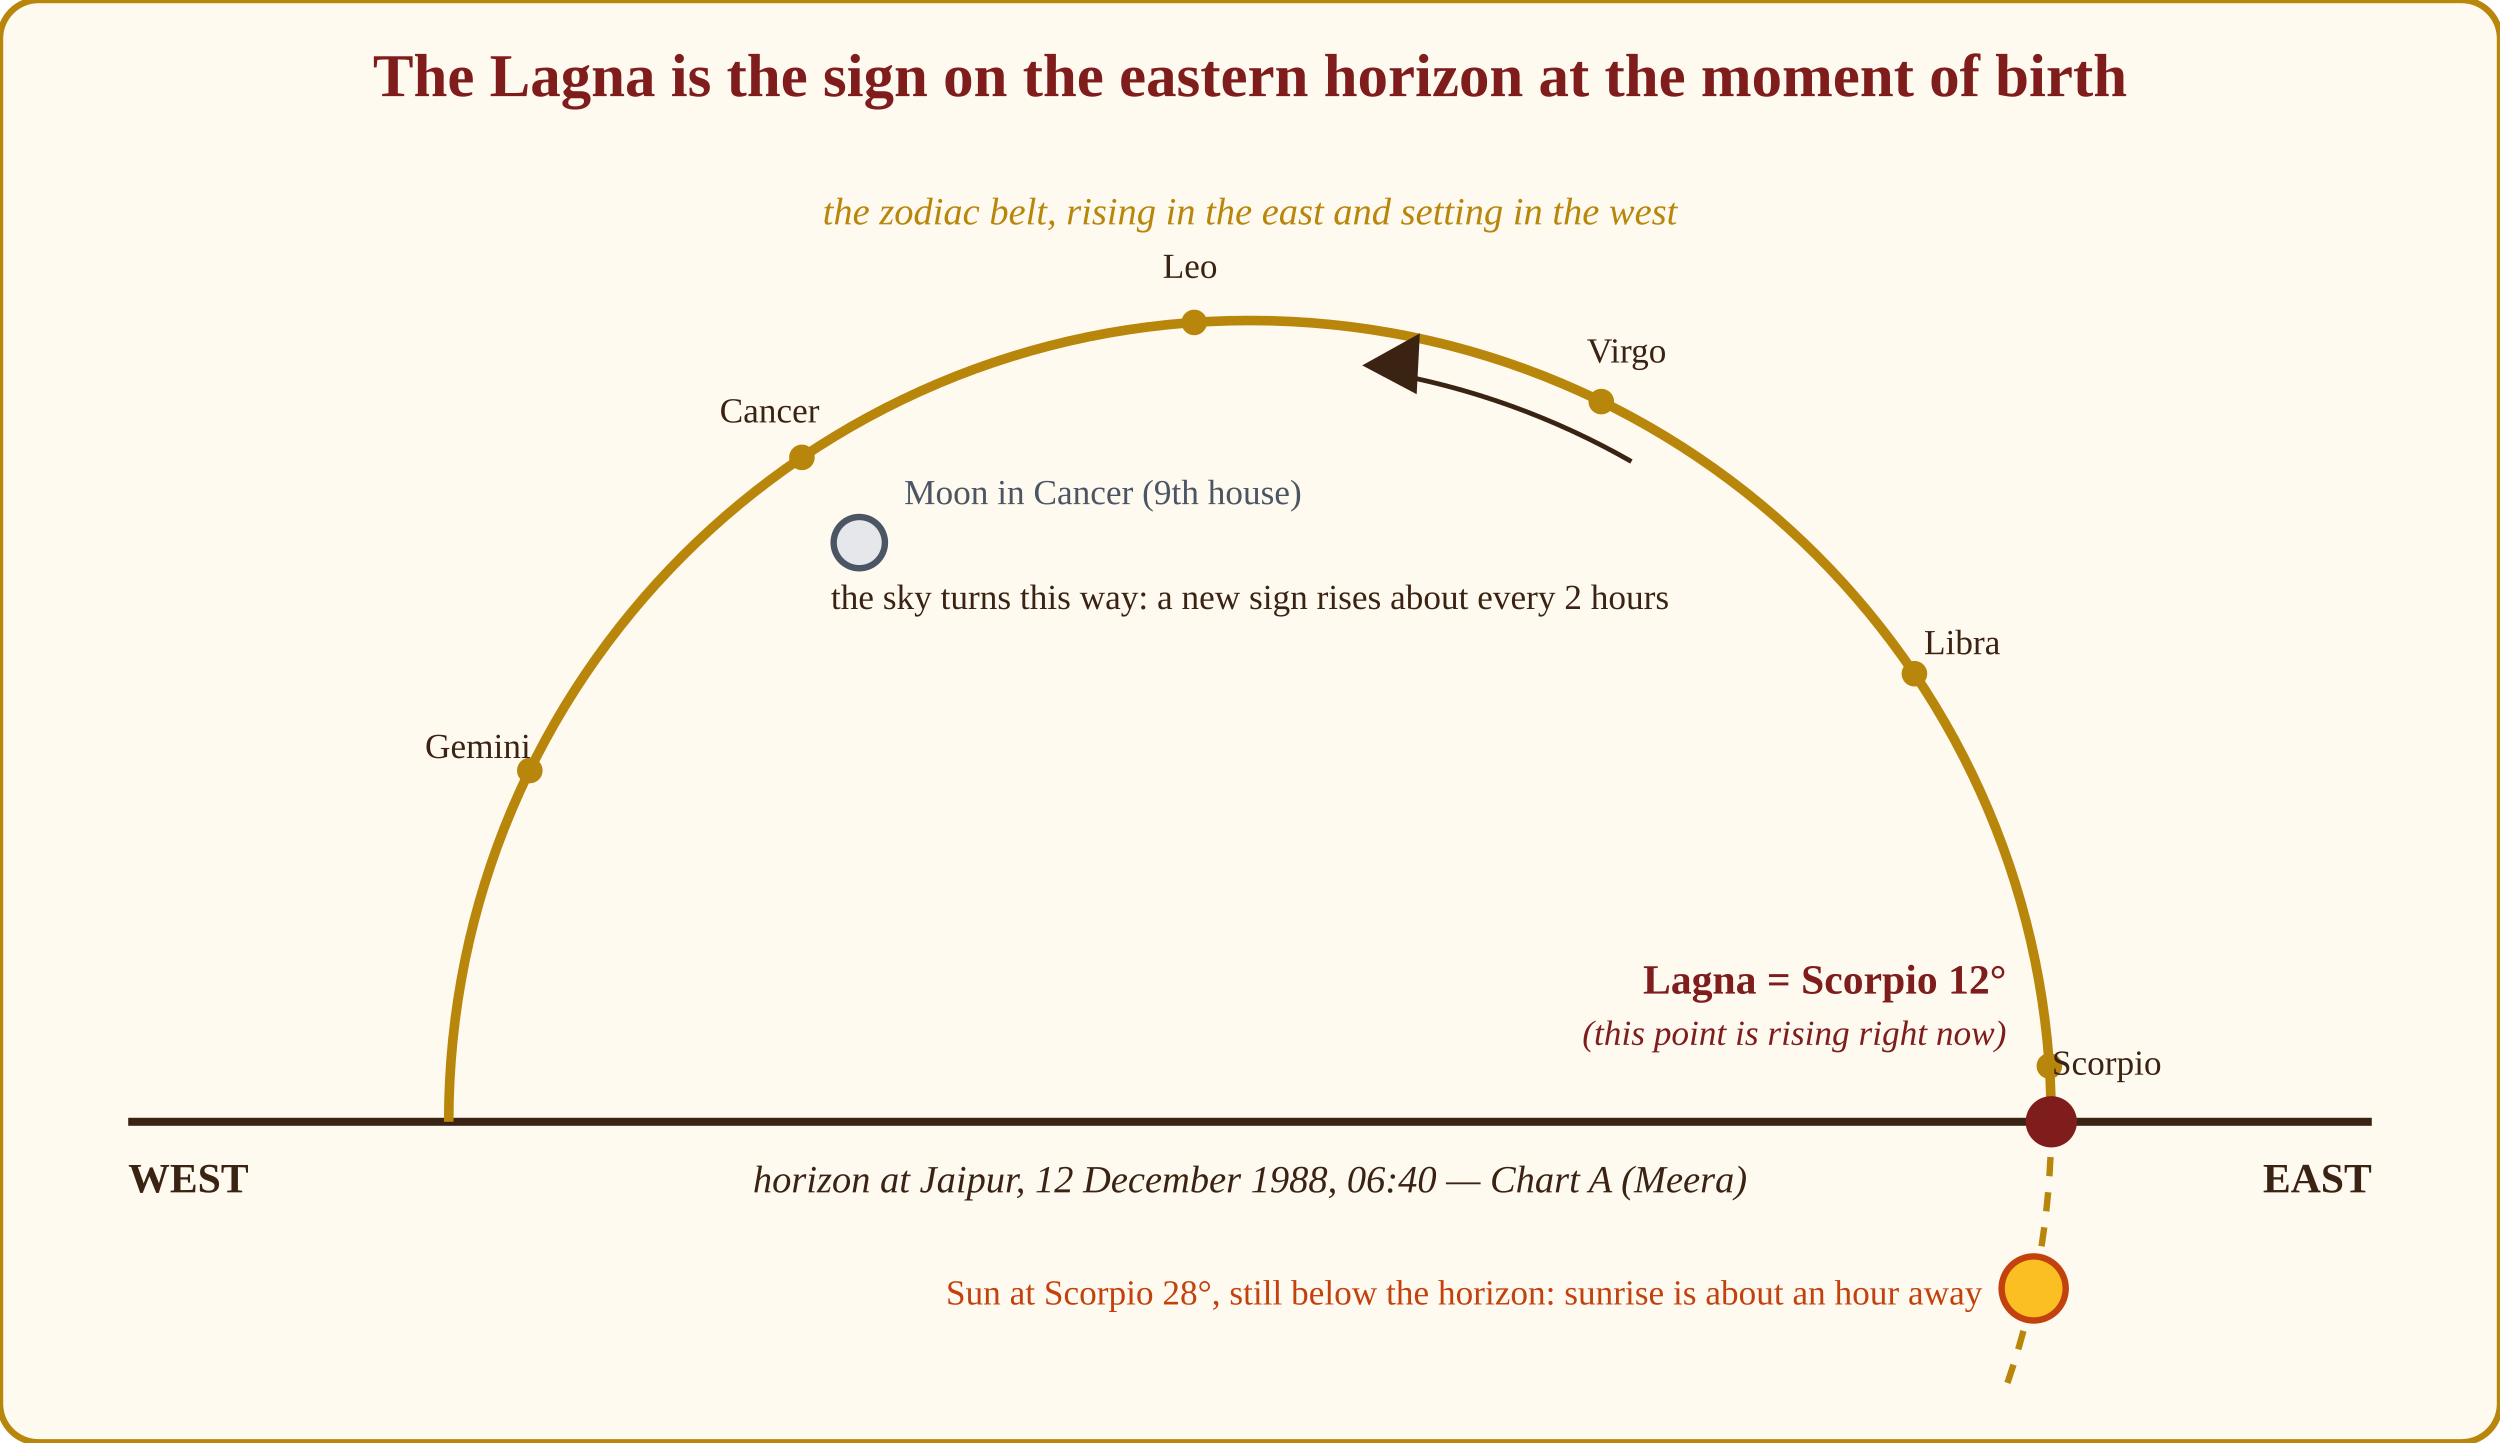
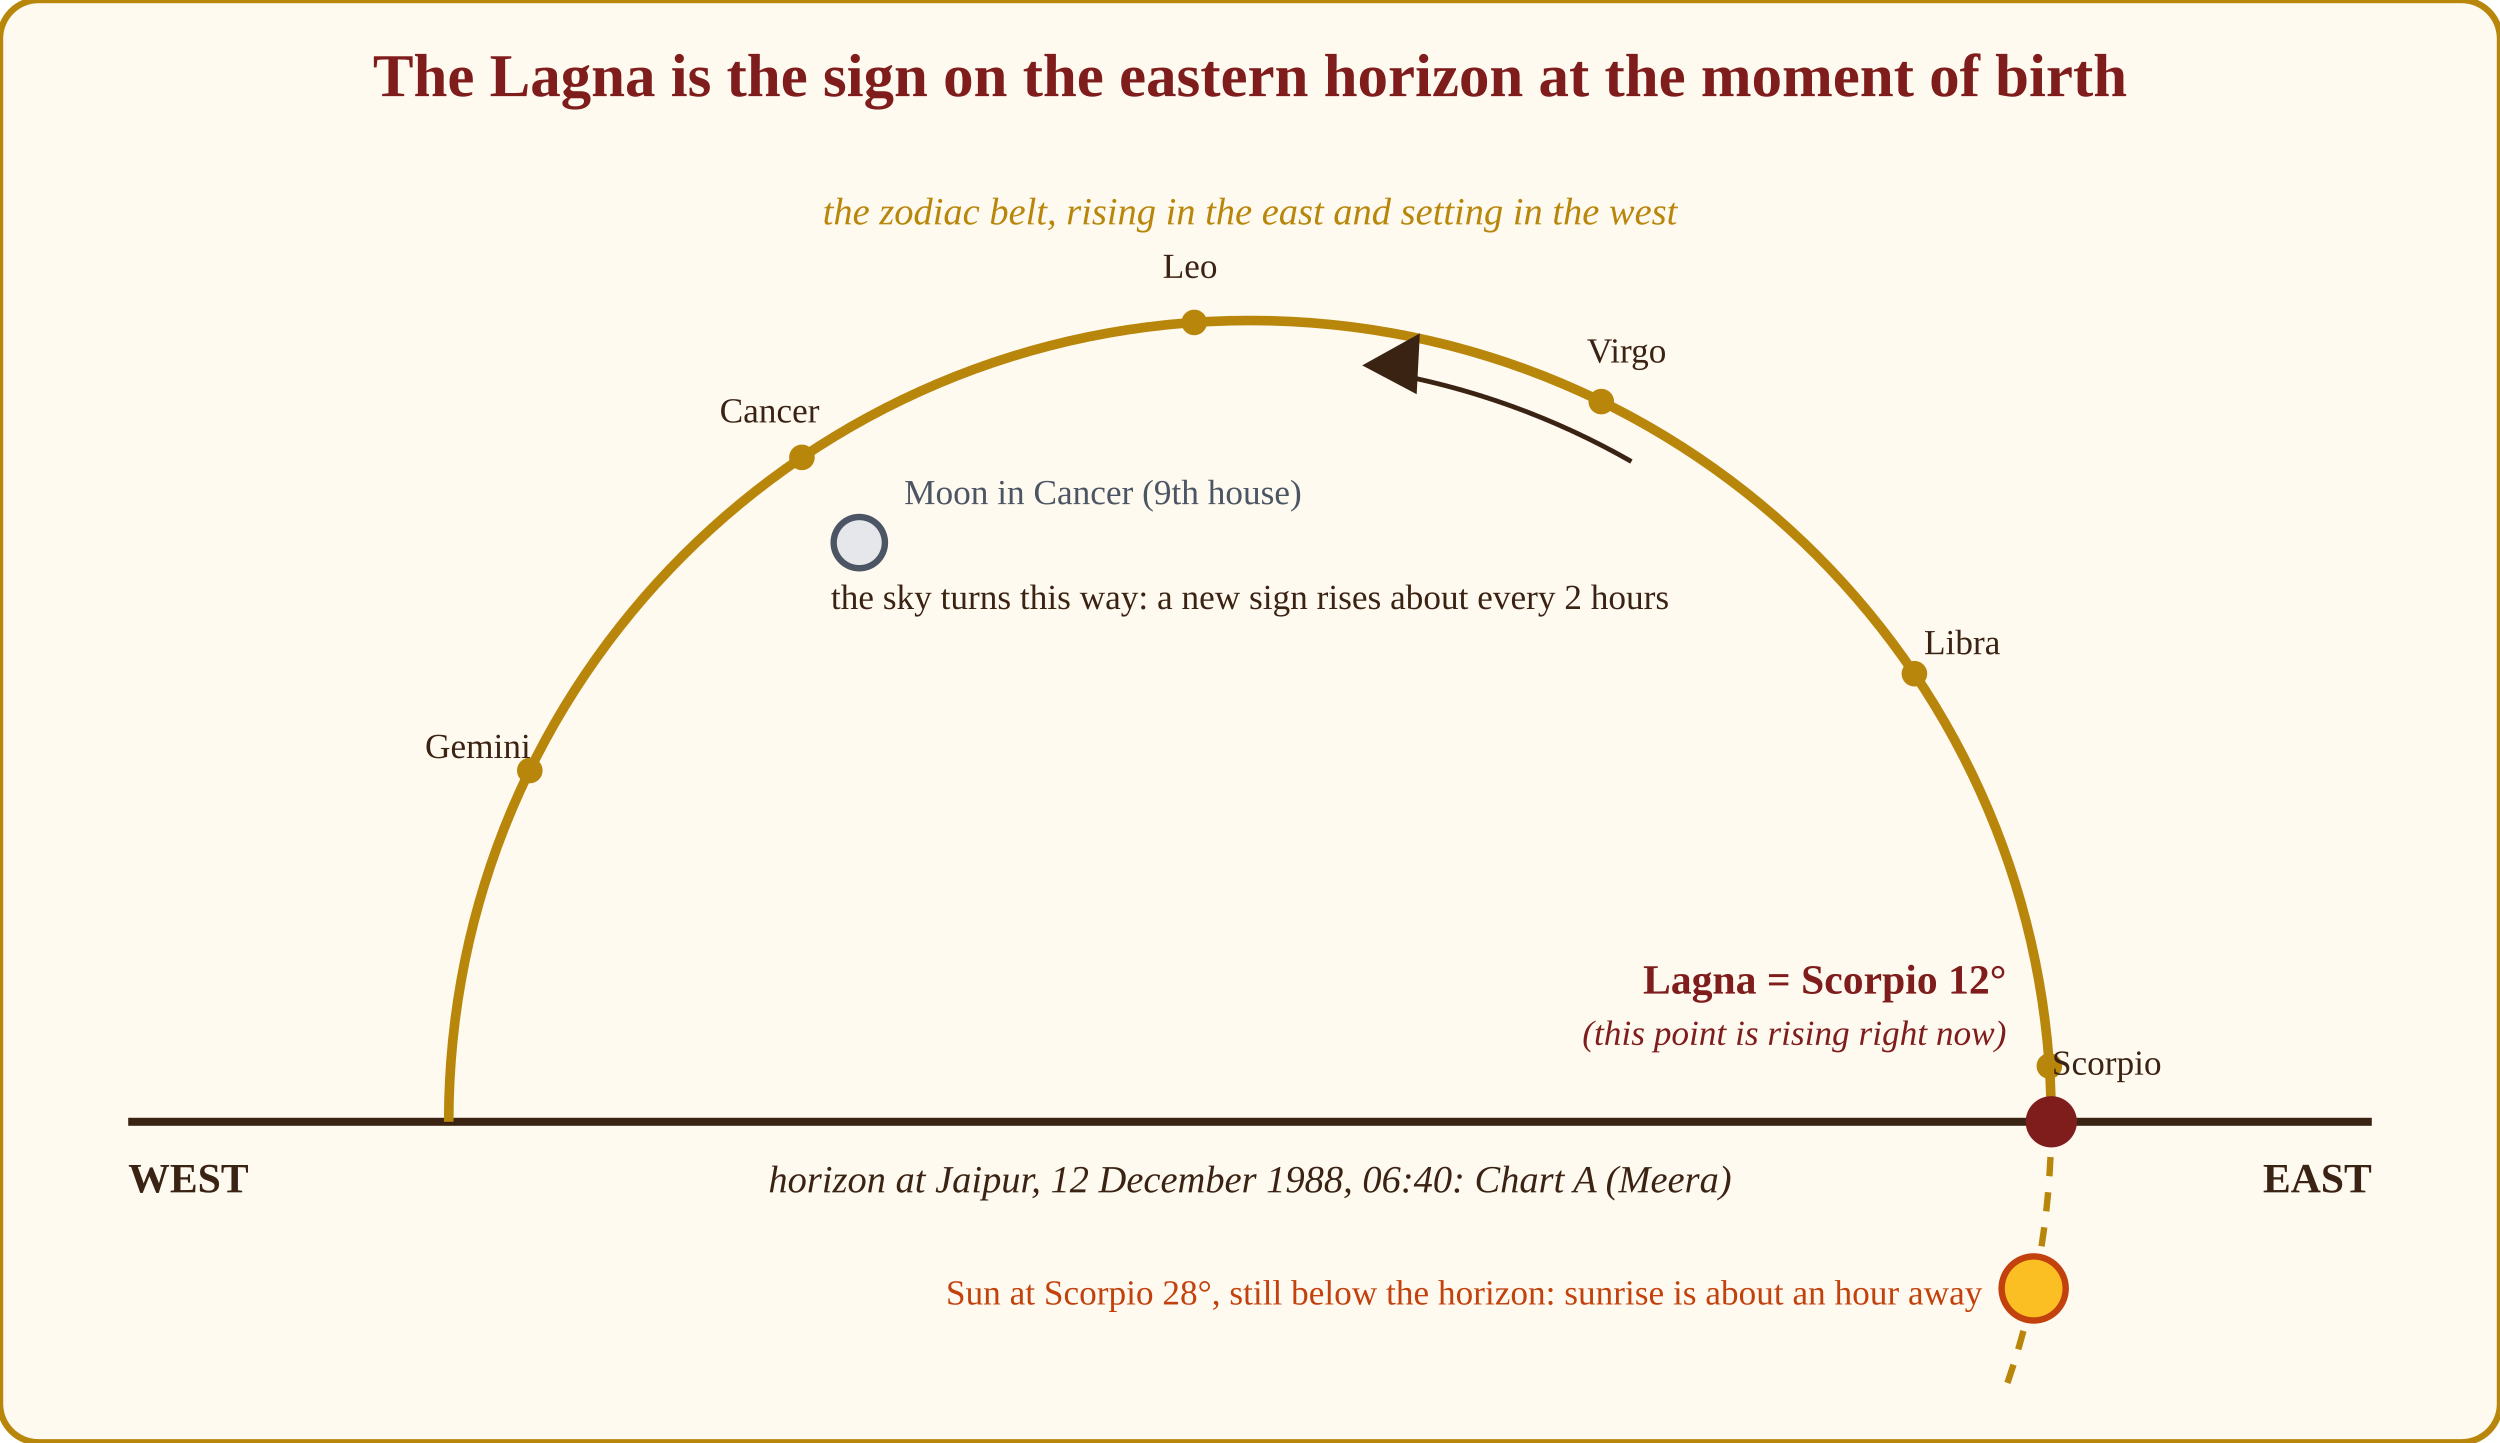
<svg xmlns="http://www.w3.org/2000/svg" width="780" height="450" viewBox="0 0 780 450" font-family="Georgia, 'Times New Roman', serif">
  <rect x="0" y="0" width="780" height="450" rx="12" fill="#fffaf0" stroke="#b8860b" stroke-width="2" />
  <text x="390.0" y="30" text-anchor="middle" font-size="19" font-weight="bold" fill="#7f1d1d">The Lagna is the sign on the eastern horizon at the moment of birth</text>
  <line x1="40" y1="350" x2="740" y2="350" stroke="#3b2314" stroke-width="2.5" />
  <text x="740.0" y="372.0" text-anchor="end" font-size="13" font-weight="bold" font-style="normal" fill="#3b2314">EAST</text>
  <text x="40.0" y="372.0" text-anchor="start" font-size="13" font-weight="bold" font-style="normal" fill="#3b2314">WEST</text>
-   <text x="390.0" y="372.0" text-anchor="middle" font-size="12" font-weight="normal" font-style="italic" fill="#3b2314">horizon at Jaipur, 12 December 1988, 06:40 — Chart A (Meera)</text>
+   <text x="390.0" y="372.0" text-anchor="middle" font-size="12" font-weight="normal" font-style="italic" fill="#3b2314">horizon at Jaipur, 12 December 1988, 06:40: Chart A (Meera)</text>
  <path d="M140,350 A250,250 0 0 1 640,350" fill="none" stroke="#b8860b" stroke-width="3" />
  <path d="M640,350 A250,250 0 0 1 624.9,435.5" fill="none" stroke="#b8860b" stroke-width="2" stroke-dasharray="6,5" />
  <text x="390.0" y="70.0" text-anchor="middle" font-size="12" font-weight="normal" font-style="italic" fill="#b8860b">the zodiac belt, rising in the east and setting in the west</text>
  <circle cx="639.4" cy="332.6" r="4" fill="#b8860b" />
  <text x="657.3" y="335.3" text-anchor="middle" font-size="11" font-weight="normal" font-style="normal" fill="#3b2314">Scorpio</text>
  <circle cx="597.3" cy="210.2" r="4" fill="#b8860b" />
  <text x="612.2" y="204.1" text-anchor="middle" font-size="11" font-weight="normal" font-style="normal" fill="#3b2314">Libra</text>
  <circle cx="499.6" cy="125.3" r="4" fill="#b8860b" />
  <text x="507.5" y="113.1" text-anchor="middle" font-size="11" font-weight="normal" font-style="normal" fill="#3b2314">Virgo</text>
  <circle cx="372.6" cy="100.6" r="4" fill="#b8860b" />
  <text x="371.3" y="86.7" text-anchor="middle" font-size="11" font-weight="normal" font-style="normal" fill="#3b2314">Leo</text>
  <circle cx="250.2" cy="142.7" r="4" fill="#b8860b" />
  <text x="240.1" y="131.8" text-anchor="middle" font-size="11" font-weight="normal" font-style="normal" fill="#3b2314">Cancer</text>
  <circle cx="165.3" cy="240.4" r="4" fill="#b8860b" />
  <text x="149.1" y="236.5" text-anchor="middle" font-size="11" font-weight="normal" font-style="normal" fill="#3b2314">Gemini</text>
  <circle cx="640" cy="350" r="8" fill="#7f1d1d" />
  <text x="626.0" y="310.0" text-anchor="end" font-size="13" font-weight="bold" font-style="normal" fill="#7f1d1d">Lagna = Scorpio 12°</text>
  <text x="626.0" y="326.0" text-anchor="end" font-size="11" font-weight="normal" font-style="italic" fill="#7f1d1d">(this point is rising right now)</text>
  <circle cx="634.5" cy="402.0" r="10" fill="#fbbf24" stroke="#c2410c" stroke-width="2" />
  <text x="618.5" y="407.0" text-anchor="end" font-size="11" font-weight="normal" font-style="normal" fill="#c2410c">Sun at Scorpio 28°, still below the horizon: sunrise is about an hour away</text>
  <circle cx="268.1" cy="169.3" r="8" fill="#e5e7eb" stroke="#4b5563" stroke-width="2" />
  <text x="282.1" y="157.3" text-anchor="start" font-size="11" font-weight="normal" font-style="normal" fill="#4b5563">Moon in Cancer (9th house)</text>
  <path d="M509,144 A238,238 0 0 0 431,116" fill="none" stroke="#3b2314" stroke-width="1.5" />
  <polygon points="425,114 443,104 442,123" fill="#3b2314" />
  <text x="390.0" y="190.0" text-anchor="middle" font-size="11" font-weight="normal" font-style="normal" fill="#3b2314">the sky turns this way: a new sign rises about every 2 hours</text>
</svg>
